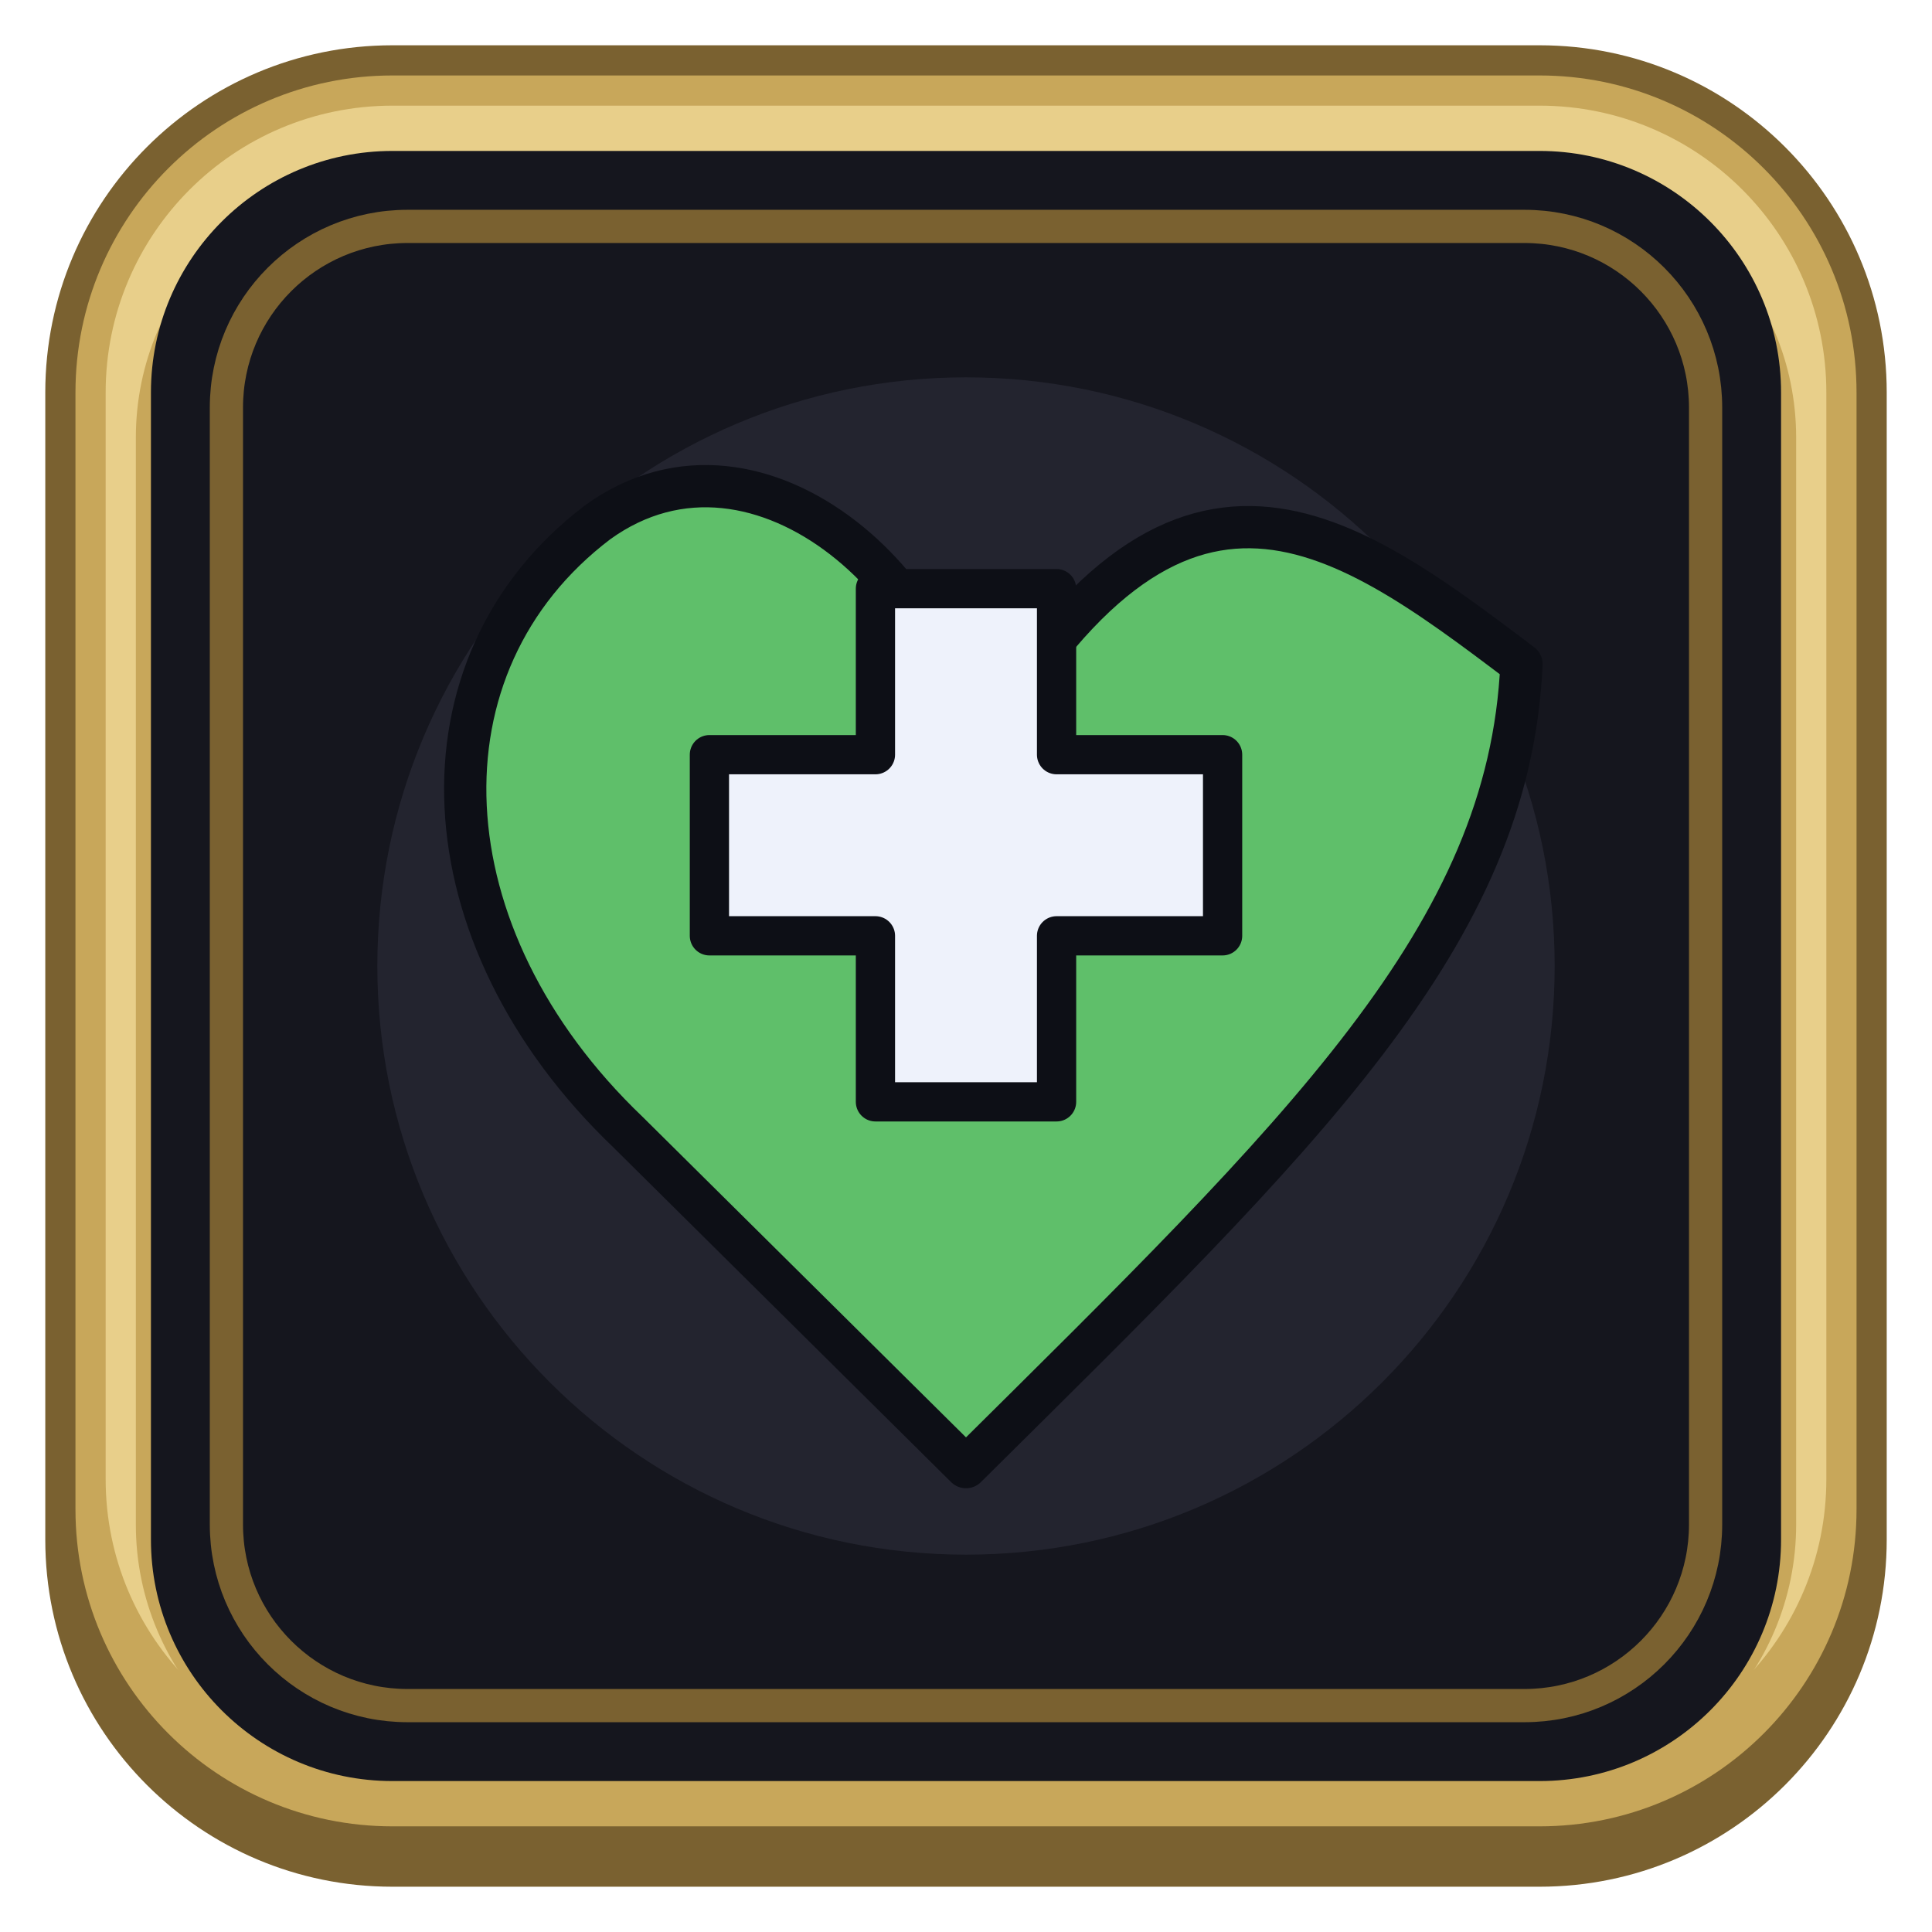
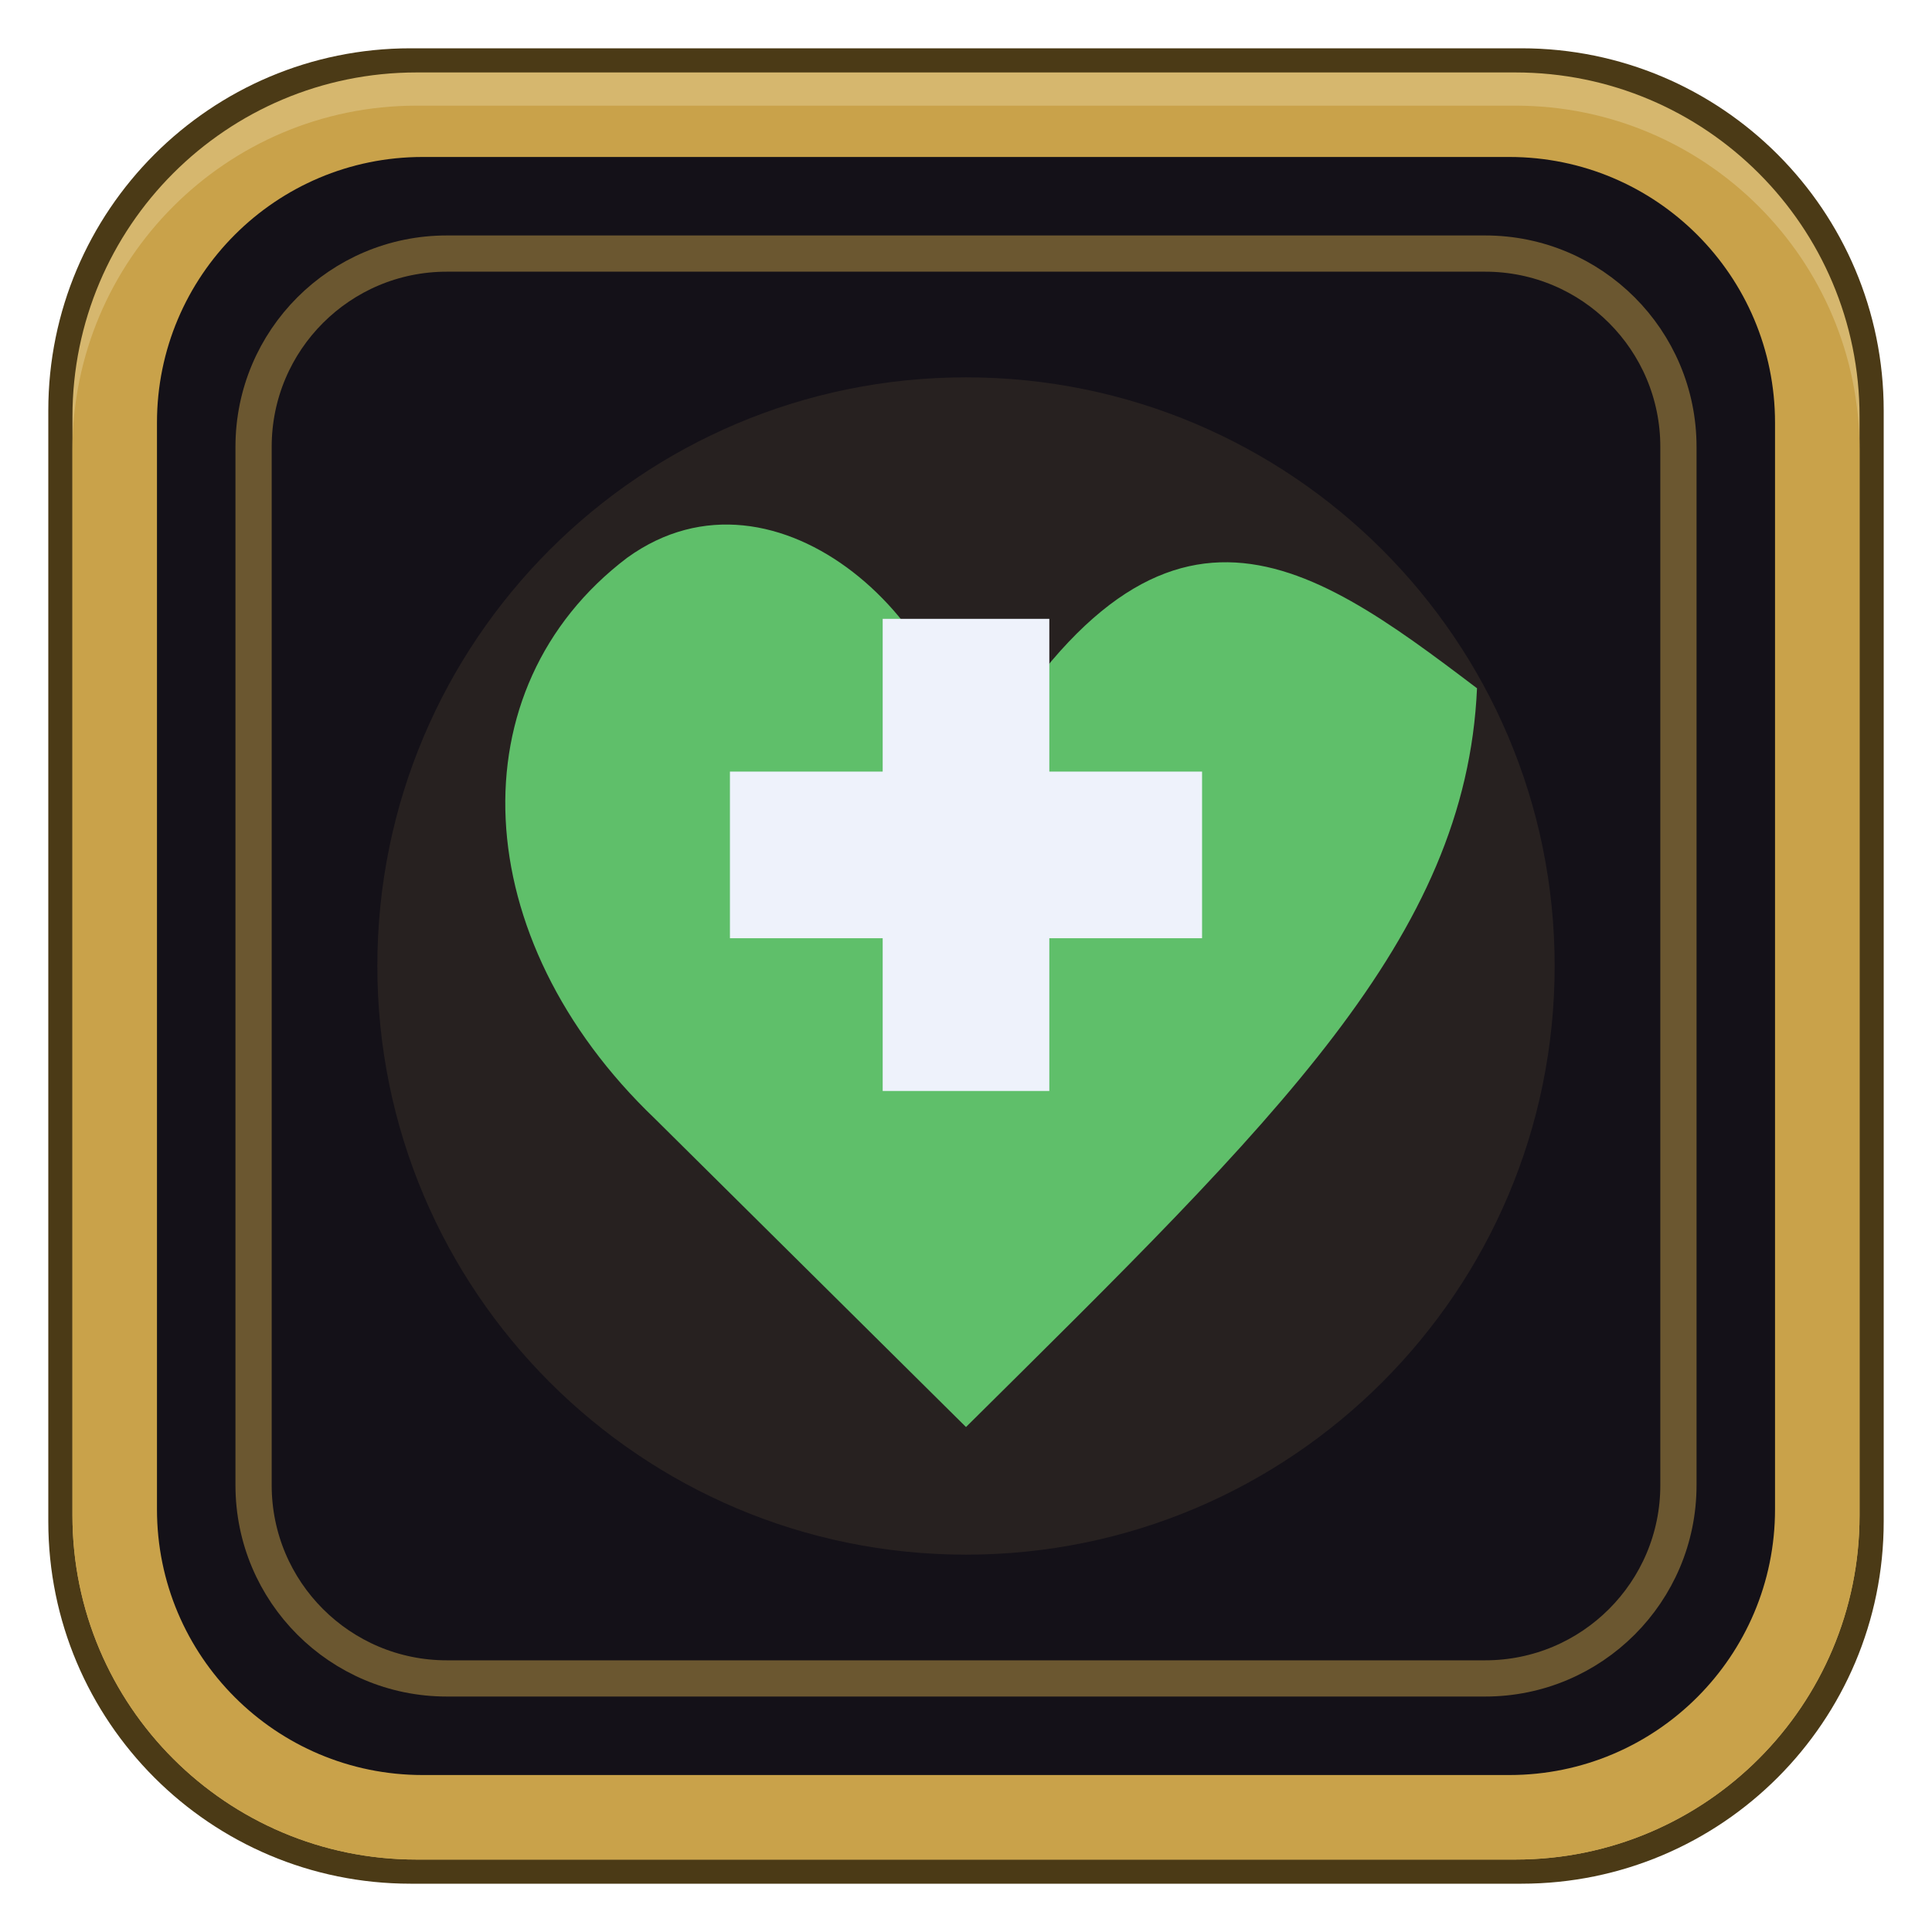
<svg xmlns="http://www.w3.org/2000/svg" width="64" height="64" viewBox="0 0 64 64">
-   <rect x="1.5" y="1.5" width="61.0" height="61.0" rx="11.5" fill="#7a6130" />
-   <rect x="2.5" y="2.5" width="59.0" height="58.0" rx="10.5" fill="#c8a75a" />
-   <rect x="3.5" y="3.5" width="57.0" height="55.0" rx="9.5" fill="#e8cf8a" />
-   <rect x="4.5" y="5.5" width="55.0" height="54.0" rx="9.0" fill="#c8a75a" />
-   <rect x="5.0" y="5.0" width="54.0" height="54.0" rx="8.0" fill="#15161e" />
-   <rect x="7.5" y="7.5" width="49.0" height="49.0" rx="6.0" fill="none" stroke="#7a6130" stroke-width="1.1" stroke-linejoin="round" />
-   <circle cx="32.0" cy="32.0" r="19.5" fill="#23242f" />
-   <path d="M32.0 25.6 C32.0 19.8 25.2 13.4 19.8 17.3 C13.6 22.0 14.0 31.0 20.8 37.5 L32.0 48.6 C43.2 37.5 50.0 31.0 50.4 22.0 C44.2 17.3 38.8 13.4 32.0 25.6z" fill="#5fbf6a" stroke="#0d0f16" stroke-width="1.4" stroke-linejoin="round" />
-   <polygon points="29.0,19.5 35.0,19.5 35.0,25.0 40.5,25.0 40.5,31.0 35.0,31.0 35.0,36.5 29.0,36.5 29.0,31.0 23.5,31.0 23.5,25.0 29.0,25.0" fill="#eef2fb" stroke="#0d0f16" stroke-width="1.3" stroke-linejoin="round" />
+   <rect x="1.6" y="1.6" width="60.8" height="60.8" rx="12.0" fill="#4b3a16" />
+   <rect x="2.4" y="2.4" width="59.2" height="59.2" rx="11.4" fill="#d6b76e" />
+   <rect x="2.4" y="3.5" width="59.2" height="58.1" rx="11.4" fill="#c9a24a" />
+   <rect x="5.2" y="5.2" width="53.6" height="53.6" rx="8.8" fill="#141118" />
+   <rect x="8.4" y="8.4" width="47.2" height="47.2" rx="6.4" fill="none" stroke="#6b5730" stroke-width="1.2" stroke-linejoin="round" />
+   <circle cx="32.0" cy="32.0" r="19.5" fill="#272120" />
+   <g transform="translate(32 32) scale(0.92) translate(-32 -32)">
+     <path d="M32.0 25.6 C32.0 19.8 25.2 13.4 19.8 17.3 C13.6 22.0 14.0 31.0 20.8 37.5 L32.0 48.6 C43.2 37.5 50.0 31.0 50.4 22.0 C44.2 17.3 38.8 13.4 32.0 25.6z" fill="#5fbf6a" />
+     <polygon points="29.0,19.5 35.0,19.5 35.0,25.0 40.5,25.0 40.5,31.0 35.0,31.0 35.0,36.5 29.0,36.5 29.0,31.0 23.5,31.0 23.5,25.0 29.0,25.0" fill="#eef2fb" />
+   </g>
</svg>
